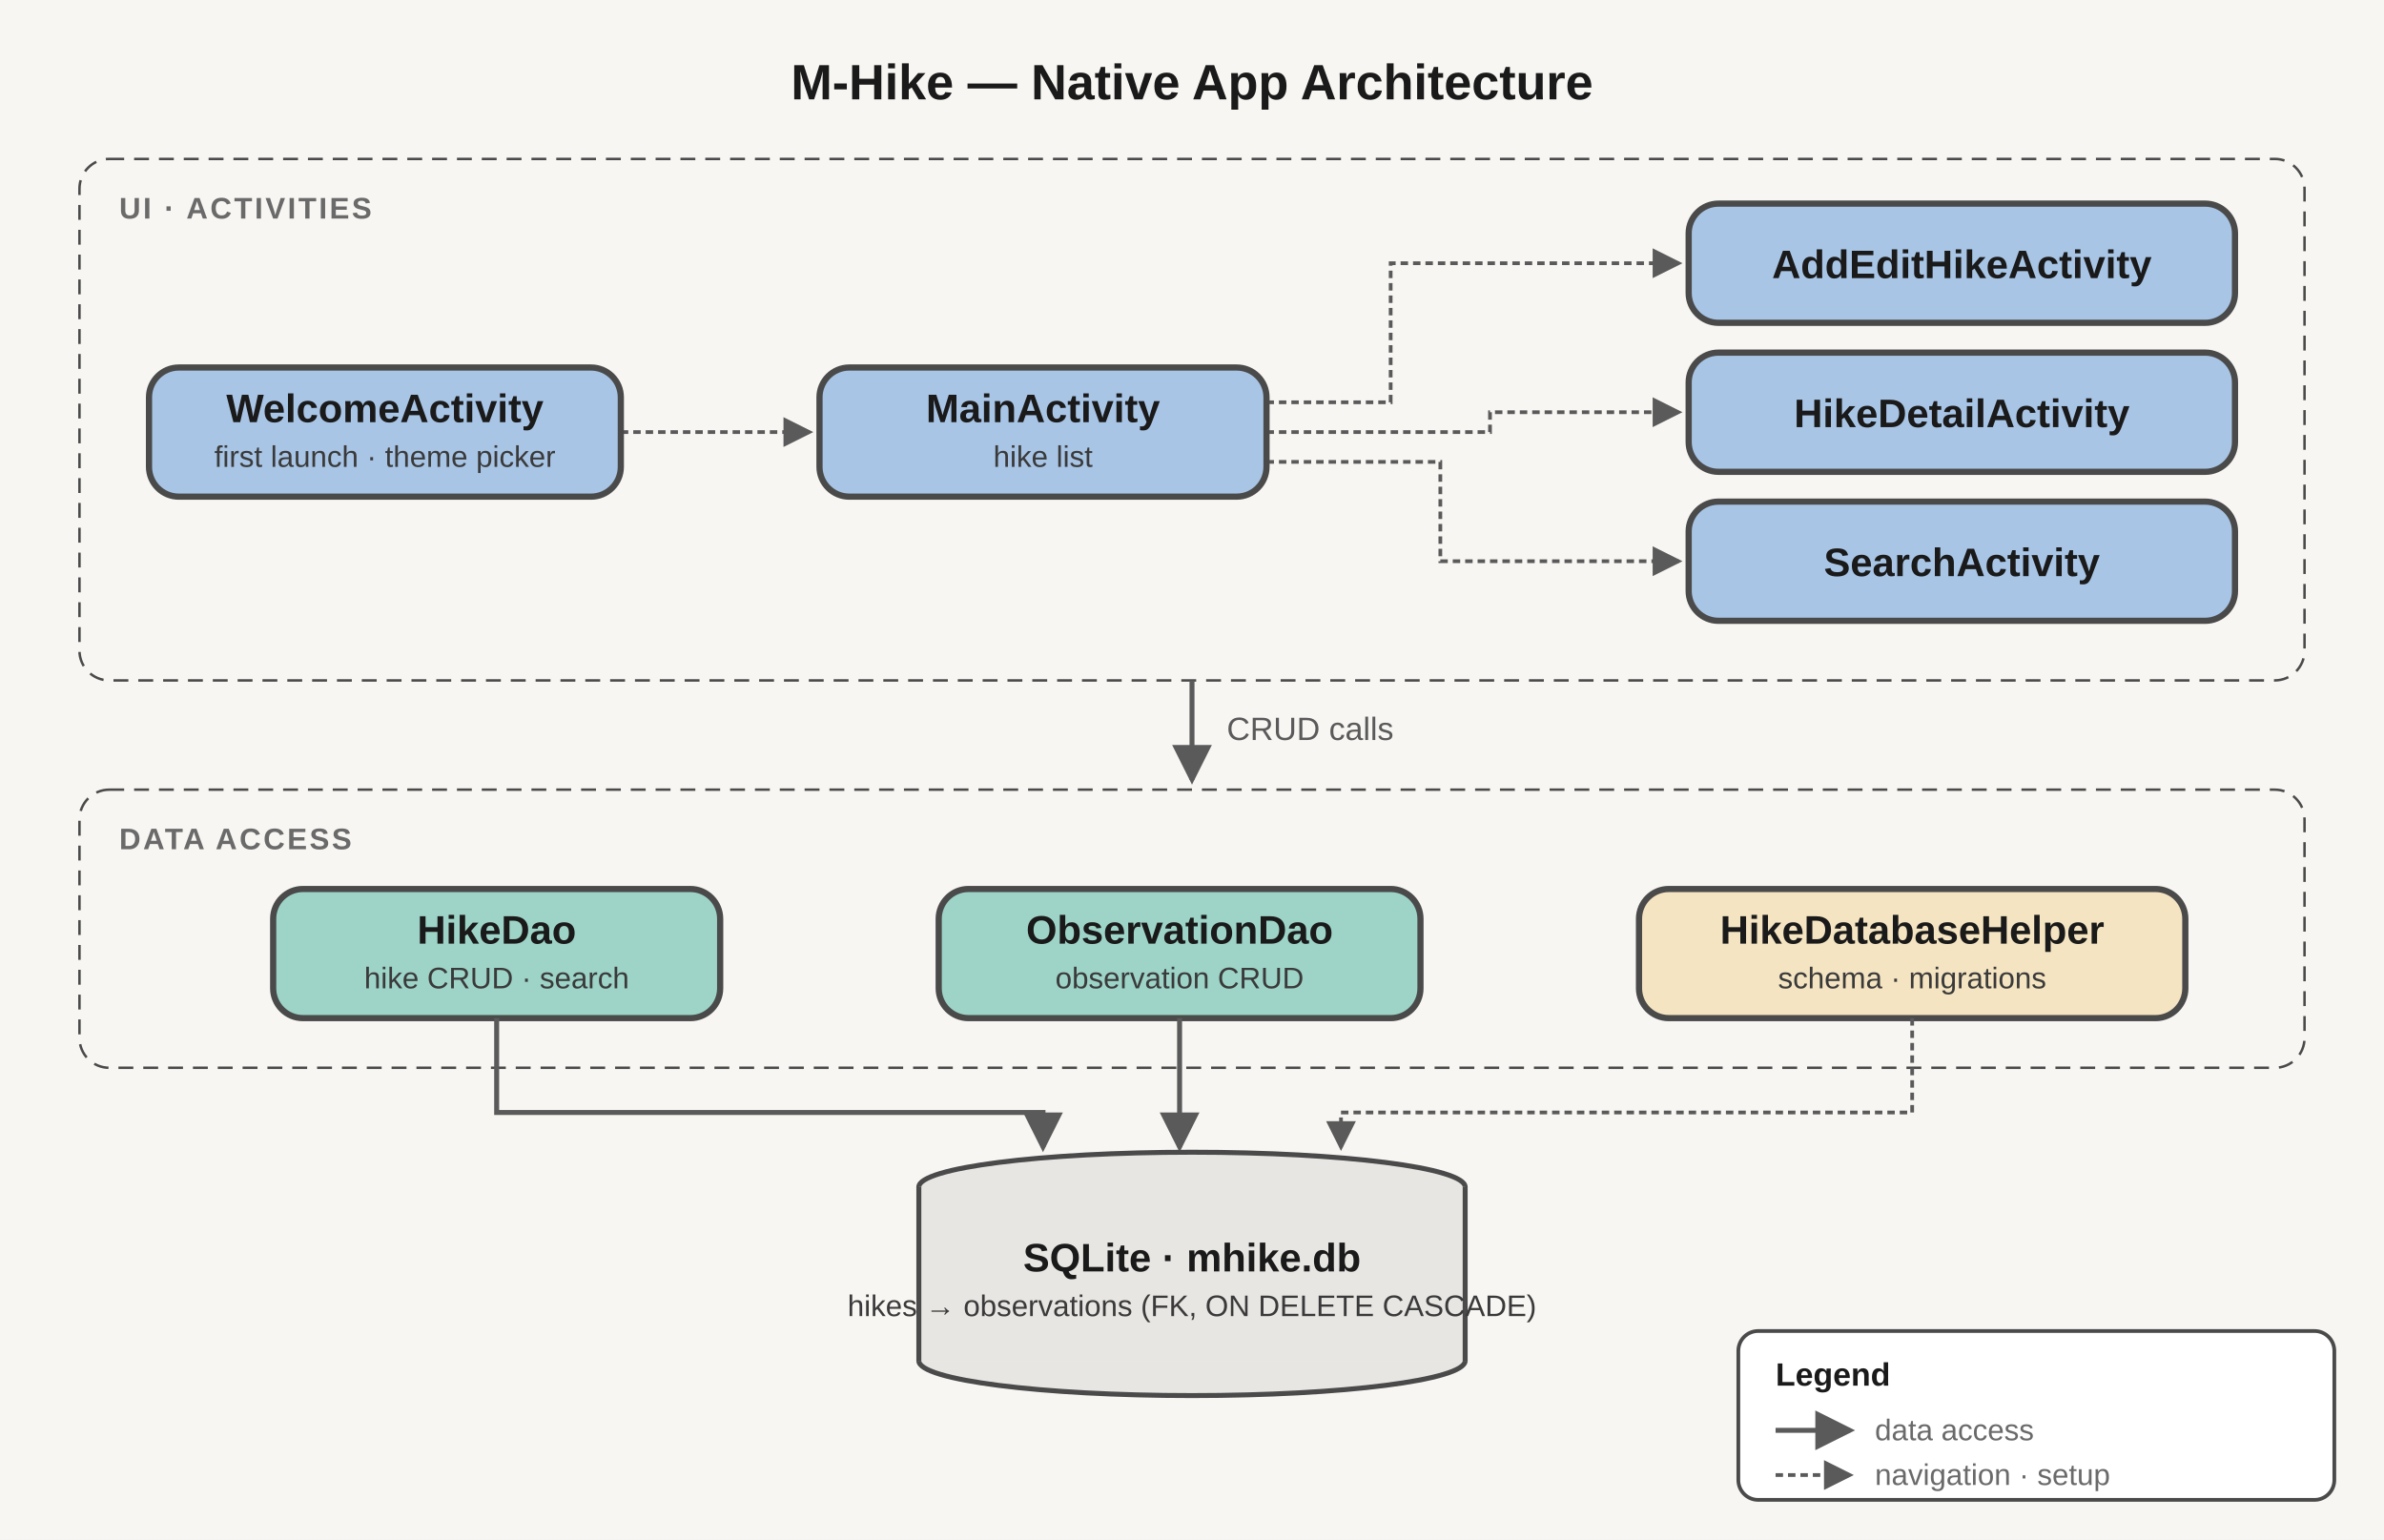
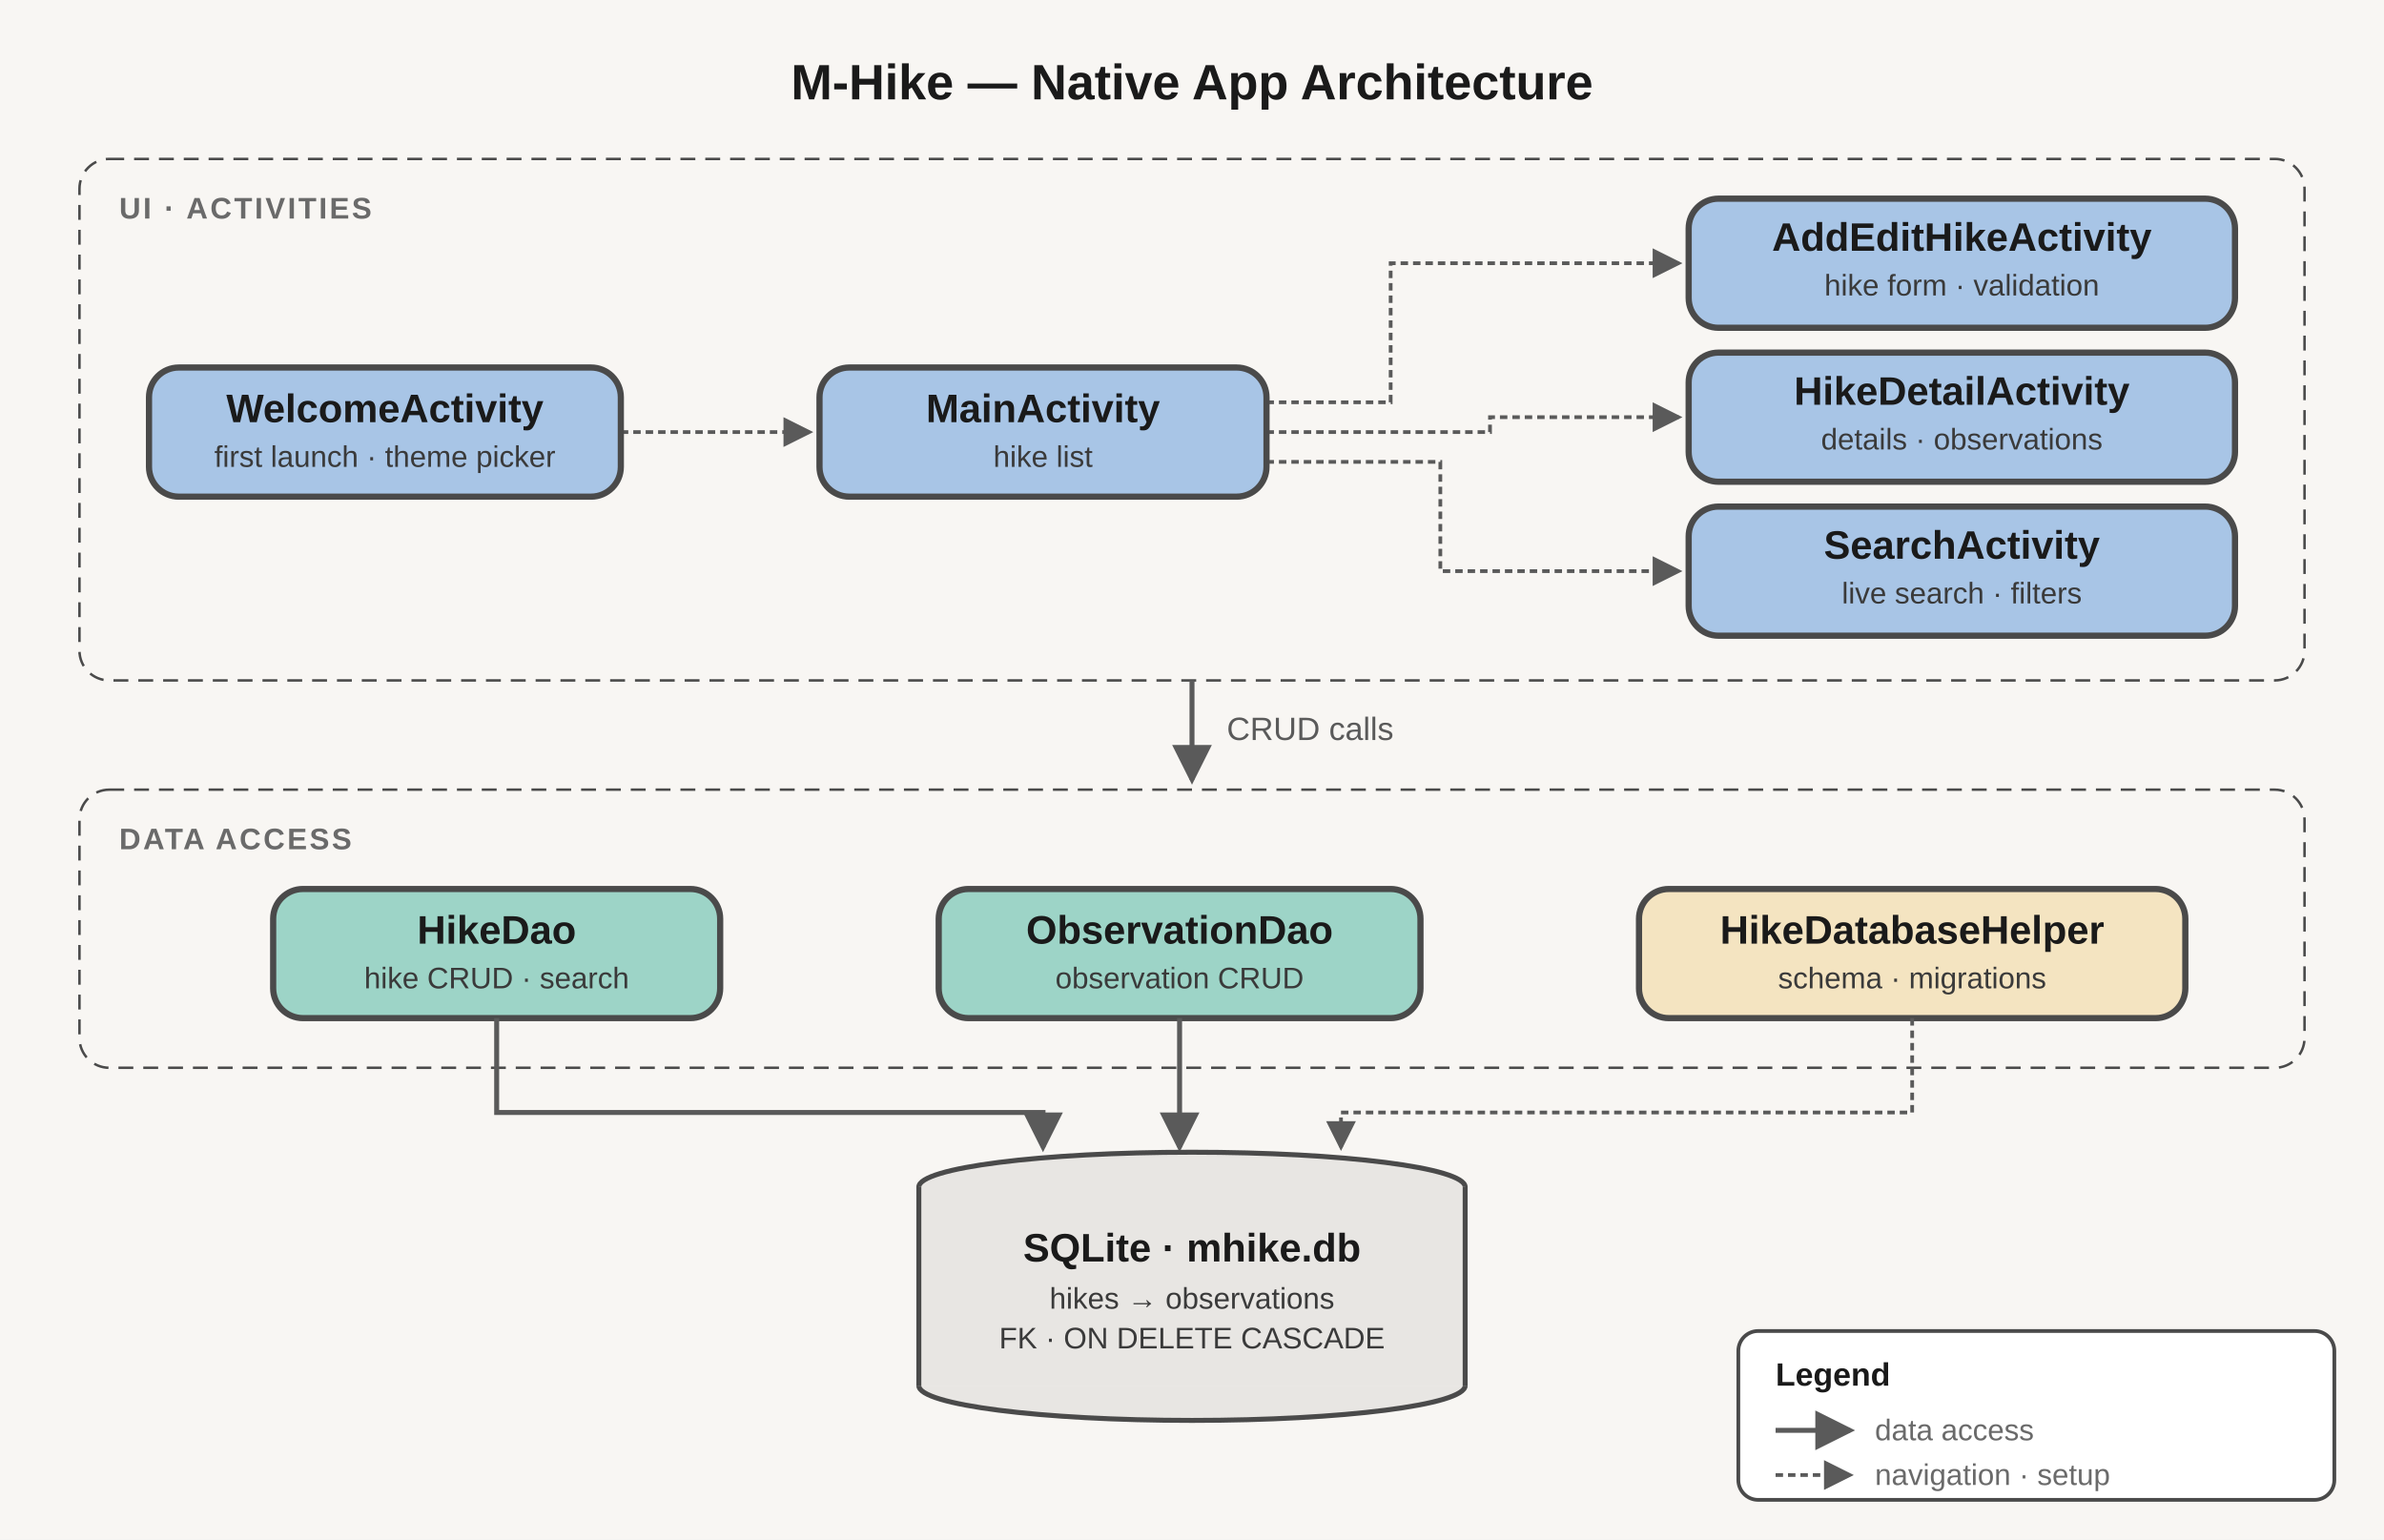
<svg xmlns="http://www.w3.org/2000/svg" viewBox="0 0 960 620" width="960" height="620">
  <style>
    text { font-family: -apple-system, BlinkMacSystemFont, 'Segoe UI', 'Helvetica Neue', Arial, sans-serif; }
  </style>
  <defs>
    <marker id="arrow-claude" markerWidth="8" markerHeight="8" refX="7" refY="4" orient="auto">
      <polygon points="0 0, 8 4, 0 8" fill="#5a5a5a" />
    </marker>
  </defs>
  <rect width="960" height="620" fill="#f8f6f3" />
  <text x="480" y="40" text-anchor="middle" fill="#1a1a1a" font-size="20" font-weight="700">M-Hike — Native App Architecture</text>
  <rect x="32" y="64" width="896" height="210" rx="12" fill="none" stroke="#4a4a4a" stroke-width="1" stroke-dasharray="6,4" />
  <text x="48" y="88" font-size="12" font-weight="600" letter-spacing="0.08em" fill="#6a6a6a">UI · ACTIVITIES</text>
  <path d="M510,162 L560,162 L560,106 L676,106" fill="none" stroke="#5a5a5a" stroke-width="1.5" stroke-dasharray="3,2" marker-end="url(#arrow-claude)" />
-   <path d="M510,174 L600,174 L600,166 L676,166" fill="none" stroke="#5a5a5a" stroke-width="1.5" stroke-dasharray="3,2" marker-end="url(#arrow-claude)" />
-   <path d="M510,186 L580,186 L580,226 L676,226" fill="none" stroke="#5a5a5a" stroke-width="1.5" stroke-dasharray="3,2" marker-end="url(#arrow-claude)" />
+   <path d="M510,174 L600,174 L600,168 L676,168" fill="none" stroke="#5a5a5a" stroke-width="1.5" stroke-dasharray="3,2" marker-end="url(#arrow-claude)" />
+   <path d="M510,186 L580,186 L580,230 L676,230" fill="none" stroke="#5a5a5a" stroke-width="1.5" stroke-dasharray="3,2" marker-end="url(#arrow-claude)" />
  <line x1="250" y1="174" x2="326" y2="174" stroke="#5a5a5a" stroke-width="1.5" stroke-dasharray="3,2" marker-end="url(#arrow-claude)" />
  <rect x="60" y="148" width="190" height="52" rx="12" fill="#a8c5e6" stroke="#4a4a4a" stroke-width="2.5" />
  <text x="155" y="170" font-size="16" font-weight="600" fill="#1a1a1a" text-anchor="middle">WelcomeActivity</text>
  <text x="155" y="188" font-size="12" fill="#3a3a3a" text-anchor="middle">first launch · theme picker</text>
  <rect x="330" y="148" width="180" height="52" rx="12" fill="#a8c5e6" stroke="#4a4a4a" stroke-width="2.5" />
  <text x="420" y="170" font-size="16" font-weight="600" fill="#1a1a1a" text-anchor="middle">MainActivity</text>
  <text x="420" y="188" font-size="12" fill="#3a3a3a" text-anchor="middle">hike list</text>
-   <rect x="680" y="82" width="220" height="48" rx="12" fill="#a8c5e6" stroke="#4a4a4a" stroke-width="2.5" />
-   <text x="790" y="112" font-size="16" font-weight="600" fill="#1a1a1a" text-anchor="middle">AddEditHikeActivity</text>
-   <rect x="680" y="142" width="220" height="48" rx="12" fill="#a8c5e6" stroke="#4a4a4a" stroke-width="2.5" />
-   <text x="790" y="172" font-size="16" font-weight="600" fill="#1a1a1a" text-anchor="middle">HikeDetailActivity</text>
-   <rect x="680" y="202" width="220" height="48" rx="12" fill="#a8c5e6" stroke="#4a4a4a" stroke-width="2.5" />
-   <text x="790" y="232" font-size="16" font-weight="600" fill="#1a1a1a" text-anchor="middle">SearchActivity</text>
+   <rect x="680" y="80" width="220" height="52" rx="12" fill="#a8c5e6" stroke="#4a4a4a" stroke-width="2.5" />
+   <text x="790" y="101" font-size="16" font-weight="600" fill="#1a1a1a" text-anchor="middle">AddEditHikeActivity</text>
+   <text x="790" y="119" font-size="12" fill="#3a3a3a" text-anchor="middle">hike form · validation</text>
+   <rect x="680" y="142" width="220" height="52" rx="12" fill="#a8c5e6" stroke="#4a4a4a" stroke-width="2.5" />
+   <text x="790" y="163" font-size="16" font-weight="600" fill="#1a1a1a" text-anchor="middle">HikeDetailActivity</text>
+   <text x="790" y="181" font-size="12" fill="#3a3a3a" text-anchor="middle">details · observations</text>
+   <rect x="680" y="204" width="220" height="52" rx="12" fill="#a8c5e6" stroke="#4a4a4a" stroke-width="2.5" />
+   <text x="790" y="225" font-size="16" font-weight="600" fill="#1a1a1a" text-anchor="middle">SearchActivity</text>
+   <text x="790" y="243" font-size="12" fill="#3a3a3a" text-anchor="middle">live search · filters</text>
  <line x1="480" y1="274" x2="480" y2="314" stroke="#5a5a5a" stroke-width="2" marker-end="url(#arrow-claude)" />
  <text x="494" y="298" font-size="13" fill="#5a5a5a">CRUD calls</text>
  <rect x="32" y="318" width="896" height="112" rx="12" fill="none" stroke="#4a4a4a" stroke-width="1" stroke-dasharray="6,4" />
  <text x="48" y="342" font-size="12" font-weight="600" letter-spacing="0.08em" fill="#6a6a6a">DATA ACCESS</text>
  <rect x="110" y="358" width="180" height="52" rx="12" fill="#9dd4c7" stroke="#4a4a4a" stroke-width="2.5" />
  <text x="200" y="380" font-size="16" font-weight="600" fill="#1a1a1a" text-anchor="middle">HikeDao</text>
  <text x="200" y="398" font-size="12" fill="#3a3a3a" text-anchor="middle">hike CRUD · search</text>
  <rect x="378" y="358" width="194" height="52" rx="12" fill="#9dd4c7" stroke="#4a4a4a" stroke-width="2.5" />
  <text x="475" y="380" font-size="16" font-weight="600" fill="#1a1a1a" text-anchor="middle">ObservationDao</text>
  <text x="475" y="398" font-size="12" fill="#3a3a3a" text-anchor="middle">observation CRUD</text>
  <rect x="660" y="358" width="220" height="52" rx="12" fill="#f4e4c1" stroke="#4a4a4a" stroke-width="2.5" />
  <text x="770" y="380" font-size="16" font-weight="600" fill="#1a1a1a" text-anchor="middle">HikeDatabaseHelper</text>
  <text x="770" y="398" font-size="12" fill="#3a3a3a" text-anchor="middle">schema · migrations</text>
  <path d="M200,410 L200,448 L420,448 L420,462" fill="none" stroke="#5a5a5a" stroke-width="2" marker-end="url(#arrow-claude)" />
  <line x1="475" y1="410" x2="475" y2="462" stroke="#5a5a5a" stroke-width="2" marker-end="url(#arrow-claude)" />
  <path d="M770,410 L770,448 L540,448 L540,462" fill="none" stroke="#5a5a5a" stroke-width="1.5" stroke-dasharray="3,2" marker-end="url(#arrow-claude)" />
  <ellipse cx="480" cy="478" rx="110" ry="14" fill="#e8e6e3" stroke="#4a4a4a" stroke-width="2" />
-   <rect x="370" y="478" width="220" height="70" fill="#e8e6e3" stroke="none" />
-   <line x1="370" y1="478" x2="370" y2="548" stroke="#4a4a4a" stroke-width="2" />
-   <line x1="590" y1="478" x2="590" y2="548" stroke="#4a4a4a" stroke-width="2" />
-   <path d="M370,548 A110,14 0 0 0 590,548" fill="#e8e6e3" stroke="#4a4a4a" stroke-width="2" />
-   <text x="480" y="512" font-size="16" font-weight="600" fill="#1a1a1a" text-anchor="middle">SQLite · mhike.db</text>
-   <text x="480" y="530" font-size="12" fill="#3a3a3a" text-anchor="middle">hikes → observations (FK, ON DELETE CASCADE)</text>
+   <rect x="370" y="478" width="220" height="80" fill="#e8e6e3" stroke="none" />
+   <line x1="370" y1="478" x2="370" y2="558" stroke="#4a4a4a" stroke-width="2" />
+   <line x1="590" y1="478" x2="590" y2="558" stroke="#4a4a4a" stroke-width="2" />
+   <path d="M370,558 A110,14 0 0 0 590,558" fill="#e8e6e3" stroke="#4a4a4a" stroke-width="2" />
+   <text x="480" y="508" font-size="16" font-weight="600" fill="#1a1a1a" text-anchor="middle">SQLite · mhike.db</text>
+   <text x="480" y="527" font-size="12" fill="#3a3a3a" text-anchor="middle">hikes → observations</text>
+   <text x="480" y="543" font-size="12" fill="#3a3a3a" text-anchor="middle">FK · ON DELETE CASCADE</text>
  <rect x="700" y="536" width="240" height="68" rx="8" fill="#ffffff" stroke="#4a4a4a" stroke-width="1.5" />
  <text x="715" y="558" fill="#1a1a1a" font-size="13" font-weight="600">Legend</text>
  <line x1="715" y1="576" x2="745" y2="576" stroke="#5a5a5a" stroke-width="2" marker-end="url(#arrow-claude)" />
  <text x="755" y="580" fill="#6a6a6a" font-size="12">data access</text>
  <line x1="715" y1="594" x2="745" y2="594" stroke="#5a5a5a" stroke-width="1.5" stroke-dasharray="3,2" marker-end="url(#arrow-claude)" />
  <text x="755" y="598" fill="#6a6a6a" font-size="12">navigation · setup</text>
</svg>
